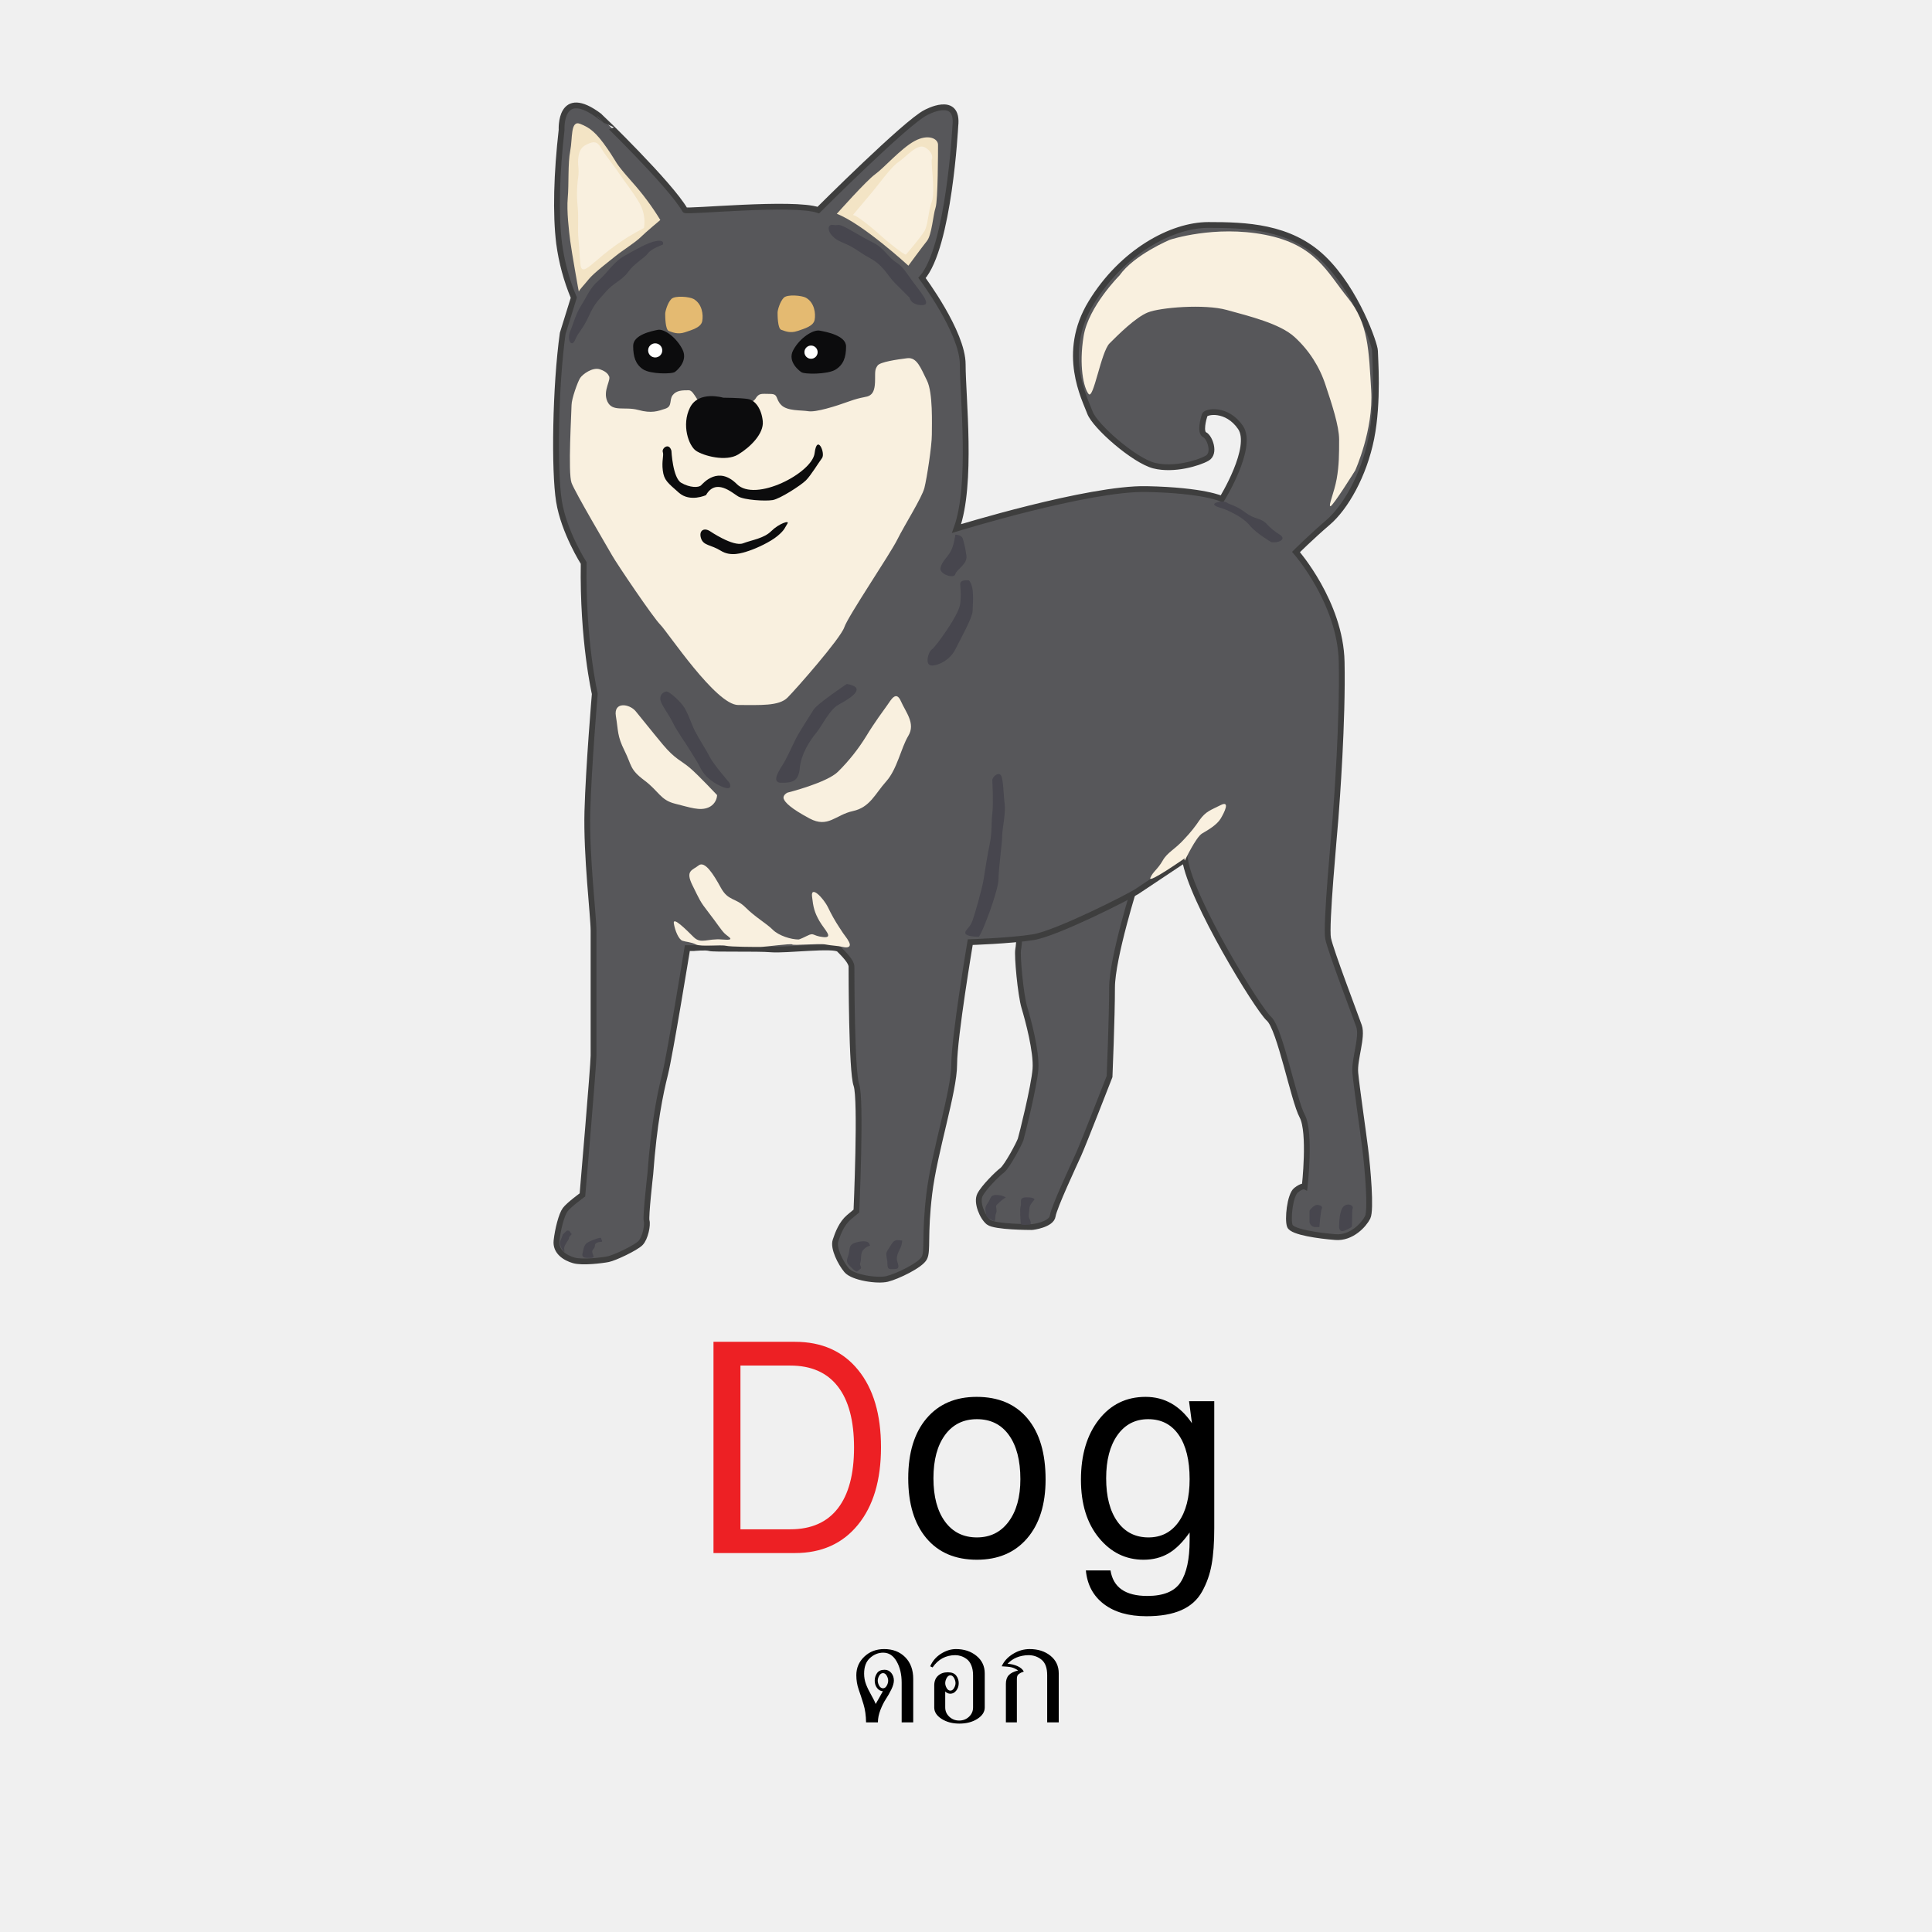
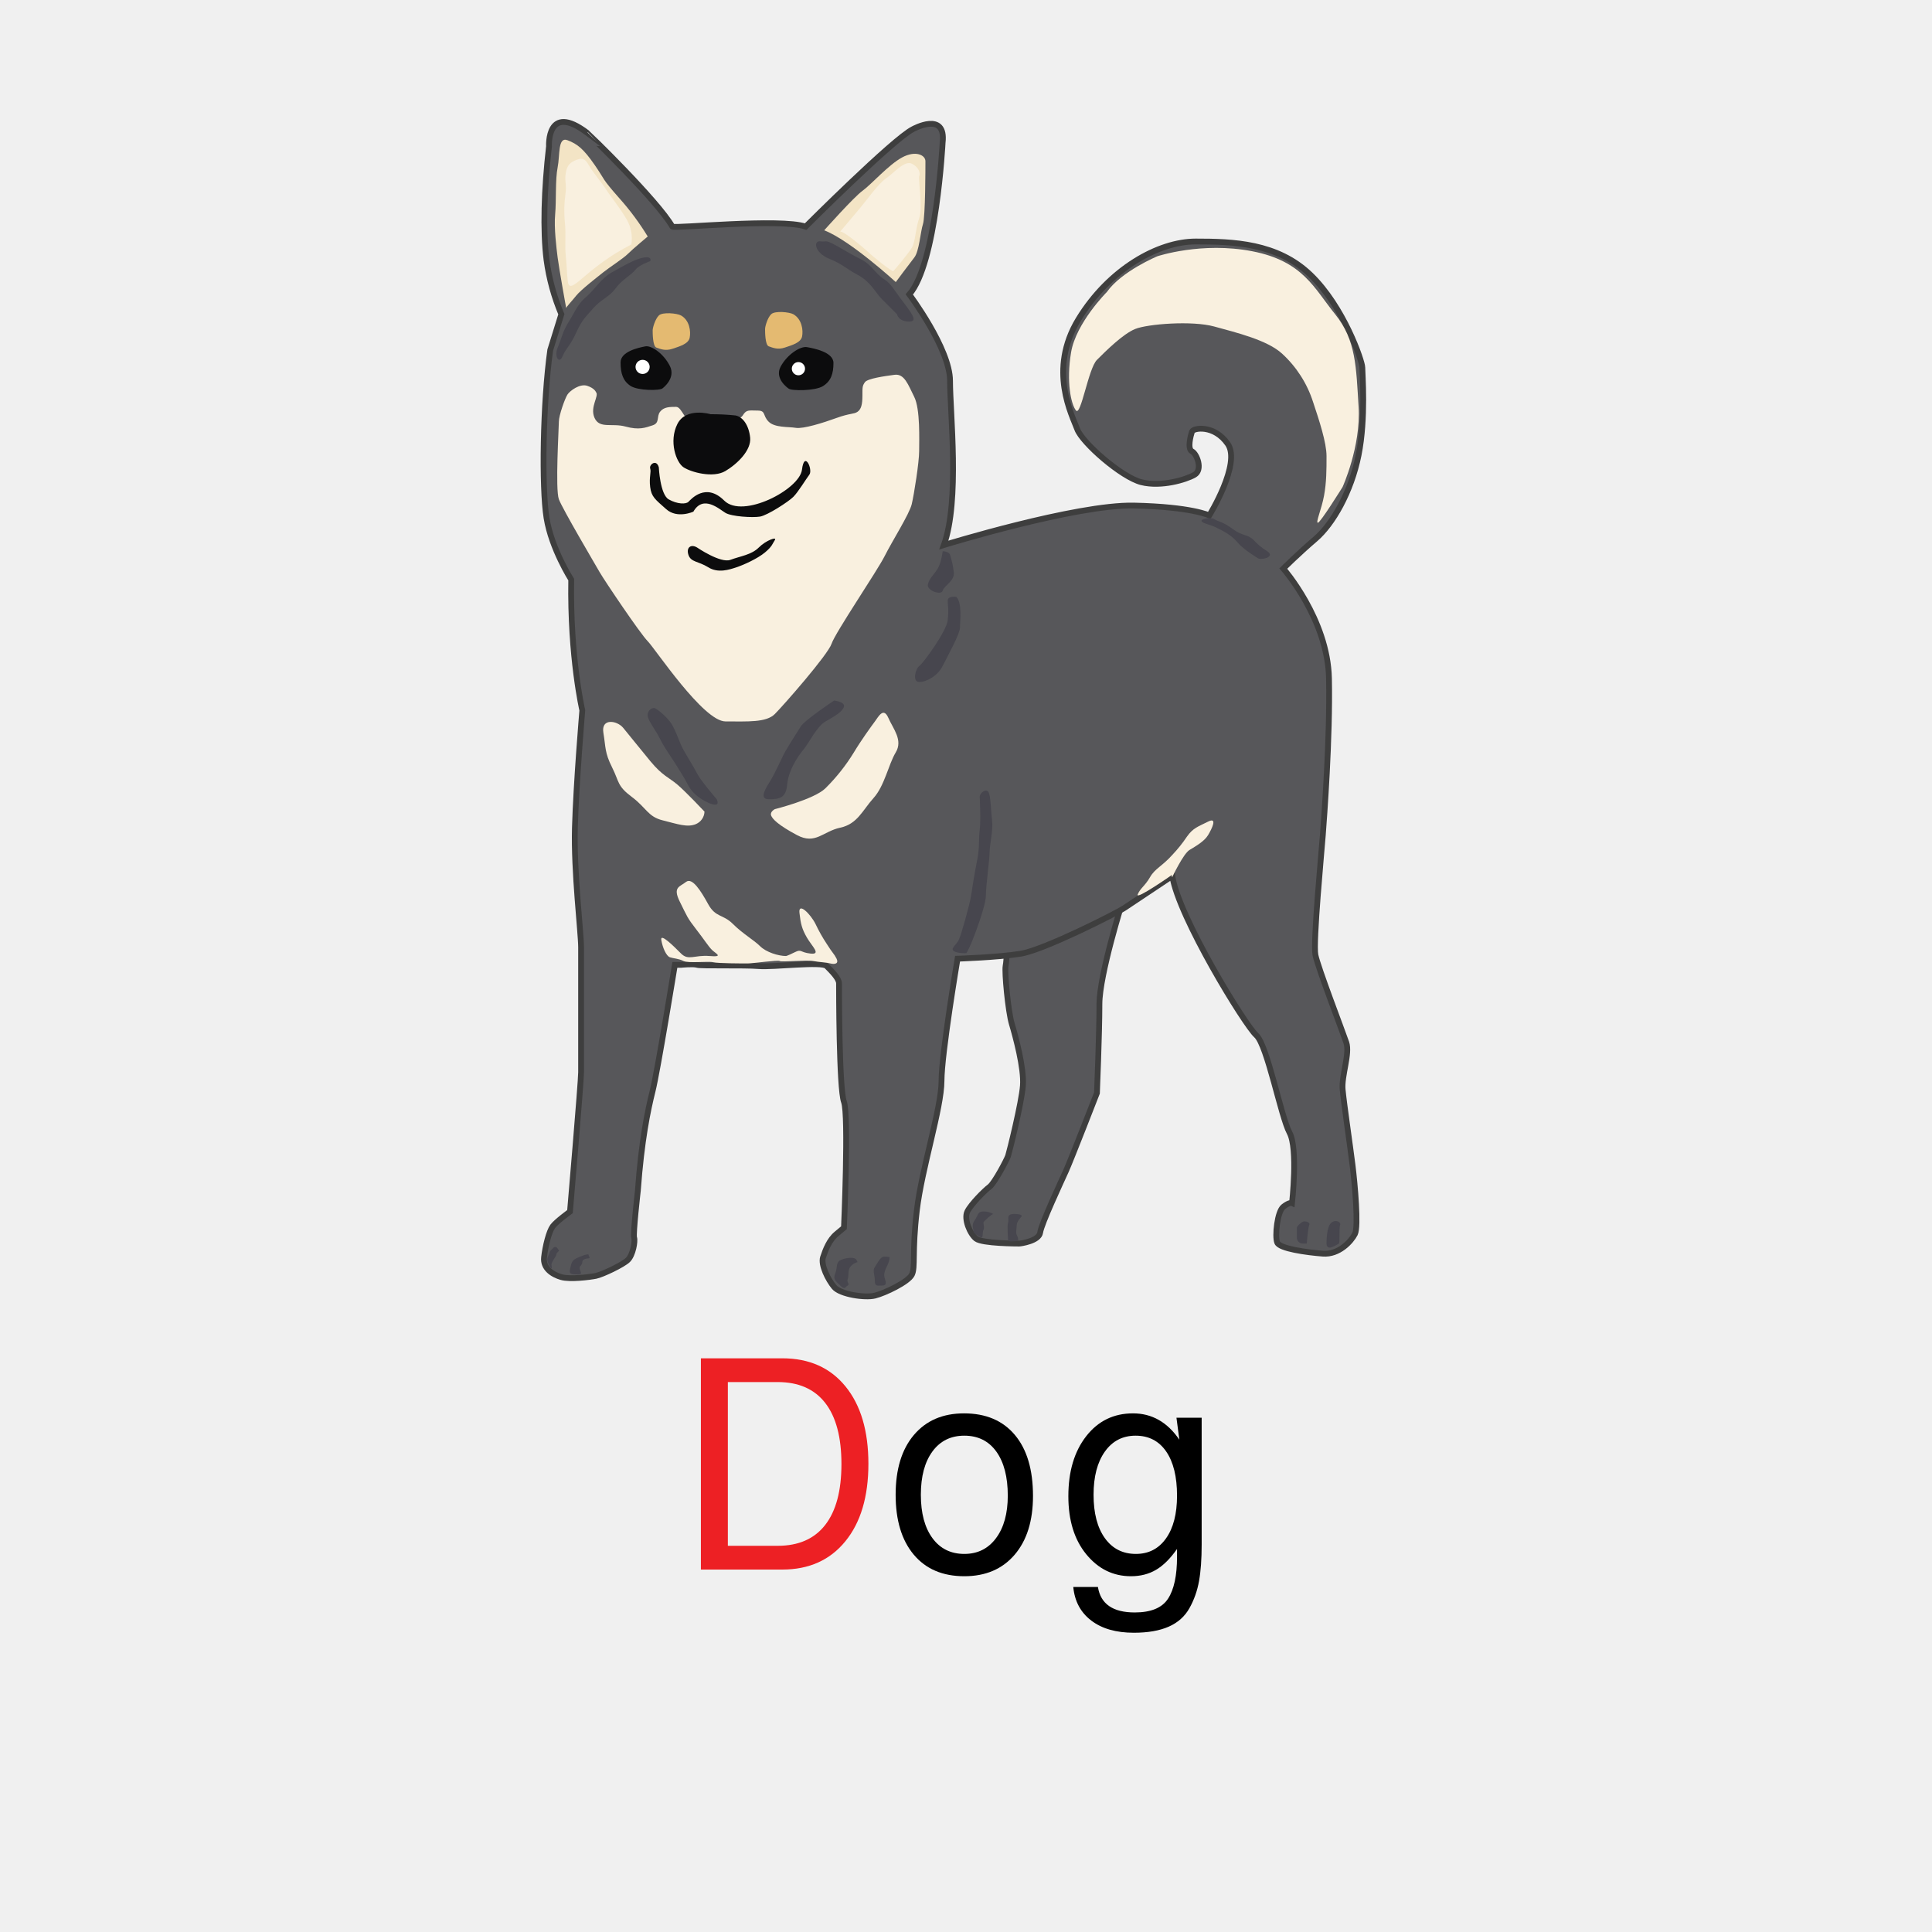
<svg xmlns="http://www.w3.org/2000/svg" id="Layer_1" data-name="Layer 1" viewBox="0 0 1000 1000">
  <defs>
    <style>
      .cls-1 {
        font-size: 150px;
        fill: #ed2024;
        font-family: FreeSansBold, FreeSans;
      }

      .cls-2 {
        letter-spacing: -0.01em;
      }

      .cls-2, .cls-3 {
        fill: #000;
      }

      .cls-4 {
-         font-size: 72px;
-         font-family: MicrosoftSansSerif, Microsoft Sans Serif;
-       }
- 
-       .cls-5 {
        fill: #57575a;
        stroke: #3e3e3e;
        stroke-width: 3px;
      }

-       .cls-11, .cls-5 {
+       .cls-10, .cls-4 {
        stroke-miterlimit: 10;
      }

-       .cls-6 {
+       .cls-5 {
        fill: #f3e4c5;
      }

-       .cls-7 {
+       .cls-6 {
        fill: #f9f0df;
      }

-       .cls-8 {
+       .cls-7 {
        fill: #e4ba71;
      }

-       .cls-9 {
+       .cls-8 {
        fill: #0c0c0d;
      }

-       .cls-10 {
+       .cls-9 {
        fill: #fff;
      }

-       .cls-11 {
+       .cls-10 {
        fill: none;
        stroke: #231f20;
        stroke-linecap: round;
      }

-       .cls-12 {
+       .cls-11 {
        fill: #47464e;
      }
    </style>
  </defs>
+   <text class="cls-1" transform="translate(350.78 812.4)">D<tspan class="cls-2" x="108.3" y="0">o</tspan>
+     <tspan class="cls-3" x="197.7" y="0">g</tspan>
+   </text>
  <g>
-     <text class="cls-1" transform="translate(357.3 803.86)">D<tspan class="cls-2" x="108.3" y="0">o</tspan>
-       <tspan class="cls-3" x="197.7" y="0">g</tspan>
-     </text>
-     <text class="cls-4" transform="translate(439.06 891.49)">ดอก</text>
-     <g>
-       <path class="cls-5" d="M587.72,457.54s-12.13,38.32-12.13,53.66-1.28,46-1.28,46-13.42,34.5-16,40.24-12.78,27.47-13.42,31.94-10.22,5.75-10.86,5.75-19.16,0-22.35-2.55-6.39-10.22-4.48-14.06,8.95-10.85,11.5-12.77,8.95-14,9.58-16,7-27.47,7.67-36.41-3.83-25.56-5.75-31.94-3.83-26.83-3.19-30,.64-10.86.64-10.86,19.8-17.88,28.74-21.08S587.72,457.54,587.72,457.54Z" />
-       <path class="cls-5" d="M354.56,108.75c.63,1.11,56.22-4.47,69,0,0,0,45.36-45.35,55.58-50.46,0,0,17.24-9.59,15.33,7,0,0-3.2,62.61-17.25,78.58,0,0,21.08,28.1,21.08,44.71s5.11,62-3.19,85c0,0,68.35-21.08,98.37-20.44s39,5.11,39,5.11,16.61-26.83,9.58-37.05-17.88-8.3-18.52-6.39-2.56,9,0,10.22,5.75,9.59,1.27,12.14-17.24,6.39-27.46,3.83-30.67-20.44-33.22-27.47-15.33-30.66.64-56.85,41.52-40.24,60.68-40.24,42.16.64,59.41,17.24,26.83,44.72,26.83,47.91,1.92,26.2-1.92,45.36-13.41,35.77-22.35,43.44-16.61,15.33-16.61,15.33,23,26.19,23.63,56.85-2.55,72.83-3.19,81.13-5.11,55.58-3.83,62,14,39.61,16,45.36-2.56,17.25-1.92,24.27,3.83,28.75,5.11,39,3.19,31.94,1.28,35.77-8.31,10.86-16.61,10.22-22.36-2.55-23.64-5.75,0-16,3.2-18.52,4.47-1.92,4.47-1.92,3.19-28.1-1.28-36.41-11.5-45.35-17.25-50.46-40.24-61.33-43.43-82.41l-24.92,16.61c-3.83,2.55-41.52,21.72-53.66,23.64s-32.58,2.55-32.58,2.55-8.3,49.19-8.3,63.24S483.6,596.16,481,617.88s-.64,29.38-2.55,33.21-14.06,9.59-19.17,10.86-17.88-.64-21.08-4.47-7-11.5-5.75-15.33,3.2-8.94,7-12.14l3.83-3.19s2.56-58.13,0-65.16-2.55-58.77-2.55-61.32-3.83-6.39-6.39-8.95-27.47.64-35.13,0-30,0-31.94-.64-8.31,0-8.31,0h-3.19s-8.94,54.94-11.5,65.16-5.75,25.55-7.67,51.75c0,0-2.55,22.35-1.91,24.27s-.64,8.94-3.2,11.5-13.41,7.66-16.6,8.3-13.42,1.92-17.89.64-9.58-4.47-8.94-10.22,2.55-13.41,4.47-16,8.94-7.67,8.94-7.67,5.75-67.07,5.75-72.18V481.81c0-7.66-3.83-39-3.19-62s3.83-60.69,3.83-60.69-6.39-27.47-5.75-67.71c0,0-10.22-16-12.78-31.94s-1.91-59.41,1.92-86.88l5.75-18.52A110.1,110.1,0,0,1,289.4,126c-1.91-15.33-1.27-36.41,1.28-58.77,0,0-1.28-23,19.8-7C310.48,60.2,346.9,95.34,354.56,108.75Z" />
-       <path class="cls-6" d="M341.78,113.86s-7.66,6.39-10.22,8.94-9.58,7-12.77,9.59-11.5,8.94-14.06,12.13-5.11,5.75-5.11,6.39-3.83-21.08-4.47-26.19-1.91-15.33-1.28-22.36,0-17.88,1.28-24.27,0-16,5.11-14,8.31,4.47,14.06,12.77,3.19,6.39,12.77,17.25A134.09,134.09,0,0,1,341.78,113.86Z" />
-       <path class="cls-7" d="M333.32,118A19.54,19.54,0,0,0,331,105.14c-3.74-6.45-8.13-11.62-10.63-15.49s-6.89-9.05-8.76-12.27-3.13-4.52-6.34-3.29-5.15,2.48-5.85,6.94.55,5.76-.17,10.86a61.28,61.28,0,0,0-.22,15.33c.54,6.4-.18,11.5.39,16.62s.5,8.95,1.08,13.43,3.81,1.33,9-3.06a127.89,127.89,0,0,1,12.27-9.4C326.23,121.68,333.32,118,333.32,118Z" />
-       <path class="cls-6" d="M433.13,110.67s15.33-17.25,19.81-20.44S466.35,76.81,473.38,73s12.14-1.28,12.14,1.91,0,28.75-1.28,32.58-1.92,14.06-4.47,17.25-9.59,12.78-9.59,12.78S446.55,115.78,433.13,110.67Z" />
-       <path class="cls-7" d="M441.44,111.31s7-8.31,10.22-12.14,9.58-12.78,13.41-15.33,9.59-9.58,13.42-7.67,4.47,5.11,3.83,6.39,1.92,16.61,0,21.72-1.92,12.14-3.83,15.33-8.94,11.5-9.58,12.14-11.5-8.31-12.14-9S444,111.31,441.44,111.31Z" />
-       <path class="cls-8" d="M417.16,154.11c-2-1.15-9.58-1.92-11.49,0s-3.2,6.38-3.2,7.66,0,8.31,1.92,8.95,4.47,1.91,8.3.63,8.31-2.55,8.95-5.75S421.64,156.66,417.16,154.11Z" />
-       <path class="cls-8" d="M359,154.75c-2-1.15-9.58-1.92-11.5,0s-3.19,6.38-3.19,7.66,0,8.31,1.92,8.94,4.47,1.92,8.3.64,8.31-2.55,8.94-5.75S363.5,157.3,359,154.75Z" />
-       <path class="cls-9" d="M349.45,192.43s7-5.11,3.83-11.49-9.58-10.86-12.77-10.22-12.78,2.55-12.78,8.3,1.28,9.58,5.11,12.14S348.17,193.71,349.45,192.43Z" />
-       <path class="cls-9" d="M414.68,192.56s-7.52-5-4.1-11.34,10.26-10.72,13.67-10.09,13.67,2.52,13.67,8.19-1.36,9.46-5.46,12S416.05,193.83,414.68,192.56Z" />
-       <circle class="cls-10" cx="339.13" cy="181.37" r="3.66" />
-       <circle class="cls-10" cx="419.79" cy="182.28" r="3.42" />
-       <path class="cls-7" d="M315,194.35s-.64-1.92-4.48-3.19-8.94,2.55-10.22,4.47-4.47,10.86-4.47,14.05-1.92,35.14,0,40.25,18.53,33.21,21.08,37.69,21.08,31.94,24.91,35.77,28.75,41.52,40.25,41.52,21.08.64,25.55-3.83,27.47-30.66,29.39-36.41S460.6,287,464.43,279.31s12.78-21.72,14.06-26.83,3.83-21.72,3.83-27.47.64-21.72-2.55-28.1-5.11-12.14-10.22-11.5-14.06,1.91-15.34,3.83-1.27,2.56-1.27,7-.64,7-2.56,8.3-3.83.64-10.86,3.2-17.25,5.74-21.08,5.11-10.86,0-14.05-3.2-1.28-5.75-5.75-5.75-5.75-.64-7.67,2.56-17.25,7.66-23.63,5.75S359.67,202,356.48,202s-6.39,0-8.31,2.55,0,5.75-3.83,7-7,2.55-14,.64-13.42,1.27-16-4.47S316.87,196.27,315,194.35Z" />
-       <path class="cls-11" d="M365.42,213.51s-2.55,1.28-2.55,3.2-.64,5.11,2.55,4.47,6.39,1.28,8.3,0,4.48-4.47,3.84-5.75S365.42,213.51,365.42,213.51Z" />
-       <path class="cls-9" d="M347.53,233.32s.64,14.05,5.11,16.61,8.95,2.55,10.23,1.27,8.94-10.22,18.52-.63,39-5.75,40.25-16,5.74,0,3.83,2.55-5.75,8.94-8.31,11.5-13.41,9.58-17.24,10.22-14.7,0-17.89-1.92-11.5-9.58-16.61-.64c0,0-8.3,3.84-14.05-1.27s-7.67-6.39-8.31-11.5.64-7.67,0-9.58S346.26,228.85,347.53,233.32Z" />
-       <path class="cls-9" d="M367.34,274.84s12.13,8.3,17.24,6.39,10.86-2.56,14.7-6.39,9.58-5.75,8.3-3.83-1.28,3.19-5.11,6.38-10.86,6.39-14.69,7.67-9.58,3.19-14.69,0-8.95-2.55-10.22-6.39S364.14,272.92,367.34,274.84Z" />
-       <path class="cls-7" d="M407.58,410.27s20.44-5.11,26.19-10.86a98.3,98.3,0,0,0,14.69-18.53c3.84-6.39,9-13.41,10.86-16s4.48-7.66,7-1.92,7.67,11.5,3.83,17.89-5.75,17.25-11.49,23.64-8.31,13.41-17.25,15.33-12.78,8.94-22.36,3.83-12.78-8.3-13.41-10.22S407.58,410.27,407.58,410.27Z" />
-       <path class="cls-7" d="M371.17,411.54s-9.58-10.22-14.05-14.05-7.67-4.47-14.06-12.14S332.2,371.94,329,368.1s-11.5-5.11-10.22,2.56.64,10.22,4.47,17.89,2.55,9.58,10.22,15.33,8.3,10.22,16,12.13,12.78,3.84,17.25,1.92A7.31,7.31,0,0,0,371.17,411.54Z" />
-       <path class="cls-12" d="M501.49,300.39s-4.48-.64-4.48,1.92.64,4.47,0,10.22-12.77,22.36-14.69,23.63-3.83,8.31,0,8.31,9.58-3.2,12.14-8.31,8.94-16.6,8.94-19.8S504.68,303.59,501.49,300.39Z" />
-       <path class="cls-12" d="M494.46,276.76s-.64,5.75-2.56,8.94-4.47,5.11-5.11,8.3,7,5.75,7.67,3.2,6.39-5.11,5.75-9.58a49.94,49.94,0,0,0-1.92-8.95C497.65,276.76,494.46,276.76,494.46,276.76Z" />
-       <path class="cls-12" d="M438.24,354.05S422.91,364.27,421,367.47s-7,10.86-8.95,14.69-4.47,9.58-6.38,12.77-7,10.23-1.28,10.23,8.94-.64,9.58-7.67,5.11-14.05,8.3-17.89,7-12.13,11.5-14.69,9-5.11,9.58-7.66S438.24,354.05,438.24,354.05Z" />
-       <path class="cls-12" d="M377.56,405.16s-8.31-9.59-10.22-13.42-5.75-9.58-7.67-13.41-3.83-10.23-6.39-13.42-7-7-8.3-7a3.6,3.6,0,0,0-3.2,3.84c0,2.55,3.84,7,6.39,12.13s6.39,10.22,8.31,13.42,4.47,7,5.75,9.58a18.5,18.5,0,0,0,5.75,7C371.17,406.43,380.11,410.9,377.56,405.16Z" />
-       <path class="cls-12" d="M513.62,403.88s.64,12.13,0,17.25,0,8.94-1.28,15.33-2.55,14.05-3.19,18.52-5.11,20.44-6.39,23-4.47,4.47-2.55,5.75,6.45,1.1,6.45,1.1.57-.46,2.49-4.94,7.67-19.8,7.67-24.91,1.91-18.52,1.91-22.36S520.65,421.13,520,416s-.64-12.77-1.92-14.69S513.62,402,513.62,403.88Z" />
-       <path class="cls-7" d="M613.28,445.4s5.74-12.14,8.94-14,7.66-4.48,9.58-7.67,5.11-9.58,0-7-7.66,3.2-10.86,7.67a70.46,70.46,0,0,1-7.66,9.58c-5.11,5.75-8.95,7-11.5,11.5s-5.11,5.75-6.39,8.94,17.89-10.22,17.89-10.22A.89.89,0,0,0,613.28,445.4Z" />
-       <path class="cls-12" d="M470.82,154.11l-7.66-7.67c-3.84-3.83-5.75-8.94-12.78-12.78s-7-5.11-14.69-8.3-8.31-9.58-4.47-8.94,1.27-1.92,12.13,4.47,10.23,4.47,16,10.86,5.11,2.55,10.86,10.86,12.78,15.33,7,15.33S470.82,154.11,470.82,154.11Z" />
-       <path class="cls-12" d="M343.06,126.64s-5.75,1.91-7.66,4.47-7,5.11-10.22,9.58-7.67,5.75-11.5,10.22-5.75,5.75-8.95,12.78-5.11,7.66-7,12.14-4.47,0-2.56-4.48,2.56-8.3,5.75-13.41,4.47-8.94,8.94-12.78,7.67-9.58,13.42-12.77,12.14-7,16.61-7.67S343.06,126.64,343.06,126.64Z" />
-       <path class="cls-7" d="M413.33,486.28c-3.83,0-10.22-1.91-13.41-5.11s-8.95-6.39-14.06-11.5-8.94-3.19-12.77-10.22-8.31-14.05-11.5-11.5-7,2.56-3.2,10.23,3.84,8.3,8.31,14.05,6.39,8.94,8.3,10.86,6.39,3.83-1.28,3.19S362.87,488.84,359,485s-10.86-10.86-10.22-7,2.56,8.3,4.47,8.94,4.47.64,7,1.92,12.78,0,15.33.64,15.33.64,17.89.64,16-1.92,16.61-1.28,14.05-.64,17.24,0,6.39.64,8.95,1.28,4.47,0,3.19-2.56-1.91-2.55-5.11-7.67a83.55,83.55,0,0,1-5.75-10.22c-2.55-5.11-8.94-11.49-8.3-5.75s1.28,8.31,3.83,12.78,7.67,8.94,1.92,8.31-4.47-2.56-8.31-.64S413.33,486.28,413.33,486.28Z" />
-       <path class="cls-12" d="M699.51,635.12c.64,0,0-8.3.64-9.58s-1.91-3.19-4.47-1.28-2.55,9.59-2.55,10.86.63,2.56,2.55,1.92A18.68,18.68,0,0,0,699.51,635.12Z" />
-       <path class="cls-12" d="M682.9,635.12s.64-8.3,1.28-9.58-1.28-1.91-2.55-1.91-3.84,2.55-3.84,3.19v5.11a3,3,0,0,0,3.2,3.19Z" />
-       <path class="cls-12" d="M535.34,621.07s-2.55,2.56-2.55,4.47-.64,3.83,0,5.11,1.27,3.2,0,3.2-4.48.63-4.48-.64-.63-7,0-9-1.27-4.47,3.2-4.47S535.34,621.07,535.34,621.07Z" />
-       <path class="cls-12" d="M520.65,619.79c-.64,0-5.11,3.84-5.11,4.47s.64,2.56,0,3.84,0,4.47-1.28,3.83-3.83-1.92-3.83-3.19-1.28-3.2.64-5.75,1.27-4.48,4.47-4.48A9.83,9.83,0,0,1,520.65,619.79Z" />
-       <path class="cls-12" d="M467,642.15a11,11,0,0,1-1.28,4.47c-1.28,2.56-1.91,4.47-1.28,6.39s1.28,3.83-1.27,3.83-3.84.64-3.84-2.55-1.27-5.11,0-7,2.56-4.47,3.84-5.11S467,642.15,467,642.15Z" />
-       <path class="cls-12" d="M450.38,644.71a7.19,7.19,0,0,0-3.83,2.55c-1.28,1.92-.64,5.11-1.28,6.39s1.28,2.55,0,3.19-1.28,2.56-3.83,0-3.83-3.19-2.56-6.39,0-5.74,3.2-7,7-1.28,7.66,0Z" />
-       <path class="cls-12" d="M311.12,642.79s-3.19,0-3.19,1.92-1.92,1.91-1.28,3.83,1.28,2.55-1.28,2.55-4.47,0-3.83-2.55.64-4.47,3.19-5.75,6.39-2.56,6.39-1.92S312.4,642.79,311.12,642.79Z" />
-       <path class="cls-12" d="M291.32,639l1.92-1.92a1.39,1.39,0,0,1,1.91.64c.64,1.28,1.28.64,0,1.92s0,.63-1.28,2.55S292,645.34,292,646s.64,3.2-.64,1.28-1.92-3.83-1.28-5.11A30.35,30.35,0,0,0,291.32,639Z" />
-       <path class="cls-12" d="M658,280.59s-7.66-4.47-10.86-8.31-7-5.74-10.86-7.66-6.39-1.92-7.66-3.2,4.47-2.55,6.38-1.27,4.48,1.27,9.59,5.11,7.66,2.55,10.86,5.75a30.9,30.9,0,0,0,7,5.75C666.3,279.31,661.19,281.23,658,280.59Z" />
-       <path class="cls-9" d="M374.36,205.85S361.59,202,357.12,211s-.64,19.8,3.19,22.36,15.33,5.75,21.72,1.91,13.41-10.86,12.78-17.24-3.84-10.86-7.67-11.5S374.36,205.85,374.36,205.85Z" />
-       <path class="cls-7" d="M701.43,243.54s9.58-21.08,8.3-41.52-1.27-34.5-12.13-47.91S681,126.64,654.8,121.53s-49.19,2.55-49.19,2.55-18.53,7.67-26.19,18.53c0,0-16,16-18.53,31.3s0,26.83,2.56,30,6.39-21.72,10.86-26.19,13.41-13.41,19.8-16,29.39-4.47,40.88-1.28,27.47,7,35.14,14.06a57.78,57.78,0,0,1,16,24.91c3.19,9.58,7,21.08,7,28.11s0,13.41-1.28,20.44-4.47,14.05-3.2,14.05S701.43,243.54,701.43,243.54Z" />
-     </g>
+     <path class="cls-4" d="M581.2,466.08s-12.14,38.33-12.14,53.66-1.28,46-1.28,46-13.41,34.49-16,40.24S539,633.45,538.4,637.92s-10.22,5.75-10.86,5.75-19.16,0-22.36-2.55-6.39-10.23-4.47-14.06,8.94-10.86,11.5-12.77,8.94-14.06,9.58-16,7-27.47,7.67-36.42-3.84-25.55-5.75-31.94-3.84-26.83-3.2-30,.64-10.86.64-10.86S541,471.19,549.9,468,581.2,466.08,581.2,466.08Z" />
+     <path class="cls-4" d="M348,117.3c.63,1.11,56.21-4.47,69,0,0,0,45.35-45.36,55.57-50.47,0,0,17.25-9.58,15.33,7,0,0-3.19,62.6-17.24,78.57,0,0,21.08,28.11,21.08,44.72s5.11,62-3.2,85c0,0,68.36-21.08,98.38-20.44s39,5.11,39,5.11,16.6-26.83,9.58-37-17.89-8.31-18.53-6.39-2.55,8.94,0,10.22,5.75,9.58,1.28,12.14-17.25,6.39-27.47,3.83-30.66-20.44-33.22-27.47-15.33-30.66.64-56.85S599.72,125,618.89,125s42.16.64,59.41,17.25,26.83,44.72,26.83,47.91,1.91,26.19-1.92,45.36-13.41,35.77-22.36,43.44-16.61,15.33-16.61,15.33,23,26.19,23.64,56.85-2.56,72.82-3.19,81.13-5.11,55.57-3.84,62,14.06,39.61,16,45.36-2.55,17.24-1.91,24.27,3.83,28.75,5.11,39,3.19,31.94,1.27,35.77-8.3,10.86-16.6,10.22-22.36-2.55-23.64-5.75,0-16,3.19-18.52,4.48-1.92,4.48-1.92,3.19-28.11-1.28-36.41-11.5-45.36-17.25-50.47-40.24-61.32-43.44-82.4l-24.91,16.61c-3.83,2.55-41.52,21.72-53.66,23.63s-32.58,2.56-32.58,2.56-8.3,49.19-8.3,63.24-10.22,45.35-12.78,67.07-.64,29.39-2.56,33.22-14,9.58-19.16,10.86-17.89-.64-21.08-4.47-7-11.5-5.75-15.33,3.2-9,7-12.14l3.83-3.19s2.56-58.13,0-65.16-2.55-58.77-2.55-61.33-3.84-6.38-6.39-8.94-27.47.64-35.14,0-30,0-31.94-.64-8.3,0-8.3,0h-3.2s-8.94,54.94-11.49,65.16-5.75,25.55-7.67,51.74c0,0-2.55,22.36-1.92,24.28s-.63,8.94-3.19,11.5-13.41,7.66-16.61,8.3-13.41,1.92-17.88.64-9.59-4.47-8.95-10.22,2.56-13.42,4.47-16,8.95-7.67,8.95-7.67,5.75-67.07,5.75-72.18V490.36c0-7.67-3.84-39-3.2-62s3.83-60.68,3.83-60.68S295,340.24,295.66,300c0,0-10.23-16-12.78-31.94s-1.92-59.41,1.92-86.88l5.75-18.53a110,110,0,0,1-7.67-28.1c-1.92-15.34-1.28-36.42,1.28-58.77,0,0-1.28-23,19.8-7C304,68.75,340.37,103.88,348,117.3Z" />
+     <path class="cls-5" d="M335.26,122.41s-7.66,6.39-10.22,8.94-9.58,7-12.78,9.58-11.49,8.95-14.05,12.14-5.11,5.75-5.11,6.39-3.83-21.08-4.47-26.19-1.92-15.33-1.28-22.36,0-17.89,1.28-24.27,0-16,5.11-14.06,8.3,4.47,14.05,12.78,3.2,6.39,12.78,17.25A134.09,134.09,0,0,1,335.26,122.41Z" />
+     <path class="cls-6" d="M326.79,126.5a19.57,19.57,0,0,0-2.36-12.81c-3.74-6.45-8.14-11.62-10.63-15.49s-6.9-9-8.77-12.27-3.12-4.52-6.34-3.29-5.14,2.48-5.85,6.94.55,5.76-.16,10.86a61.72,61.72,0,0,0-.23,15.33c.55,6.39-.17,11.49.39,16.61s.51,9,1.08,13.43,3.82,1.34,9-3.06a132.6,132.6,0,0,1,12.28-9.4C319.71,130.23,326.79,126.5,326.79,126.5Z" />
+     <path class="cls-5" d="M426.61,119.21s15.33-17.24,19.8-20.44,13.42-13.41,20.44-17.24S479,80.25,479,83.44s0,28.75-1.28,32.58-1.91,14-4.47,17.25S463.66,146,463.66,146,440,124.33,426.61,119.21Z" />
+     <path class="cls-6" d="M434.91,119.85s7-8.3,10.23-12.13,9.58-12.78,13.41-15.33,9.58-9.59,13.41-7.67,4.48,5.11,3.84,6.39,1.91,16.61,0,21.72S473.88,125,472,128.16s-8.94,11.5-9.58,12.14-11.5-8.31-12.13-9S437.47,119.85,434.91,119.85Z" />
+     <path class="cls-7" d="M410.64,162.65c-2-1.14-9.58-1.91-11.5,0S396,169,396,170.32s0,8.3,1.91,8.94,4.48,1.92,8.31.64,8.3-2.55,8.94-5.75S415.11,165.21,410.64,162.65Z" />
+     <path class="cls-7" d="M352.51,163.29c-2-1.14-9.58-1.91-11.5,0s-3.19,6.39-3.19,7.67,0,8.3,1.91,8.94,4.47,1.92,8.31.64,8.3-2.56,8.94-5.75S357,165.85,352.51,163.29Z" />
+     <path class="cls-8" d="M342.93,201s7-5.11,3.83-11.5-9.58-10.86-12.78-10.22-12.77,2.56-12.77,8.31,1.28,9.58,5.11,12.13S341.65,202.26,342.93,201Z" />
+     <path class="cls-8" d="M408.16,201.11s-7.52-5-4.1-11.35,10.25-10.71,13.67-10.08,13.67,2.52,13.67,8.19-1.37,9.46-5.47,12S409.53,202.37,408.16,201.11Z" />
+     <circle class="cls-9" cx="332.61" cy="189.91" r="3.66" />
+     <circle class="cls-9" cx="413.26" cy="190.83" r="3.42" />
+     <path class="cls-6" d="M308.43,202.9s-.64-1.92-4.47-3.2-8.94,2.56-10.22,4.48-4.47,10.85-4.47,14-1.92,35.13,0,40.24,18.52,33.22,21.08,37.69,21.08,31.94,24.91,35.78,28.75,41.52,40.25,41.52,21.08.64,25.55-3.84,27.47-30.66,29.38-36.41,23.64-37.69,27.47-45.35,12.78-21.72,14-26.83,3.84-21.72,3.84-27.47.64-21.72-2.56-28.11S468.13,193.32,463,194s-14,1.92-15.33,3.84-1.28,2.55-1.28,7-.64,7-2.55,8.31-3.84.64-10.86,3.19-17.25,5.75-21.08,5.11-10.86,0-14.06-3.19-1.27-5.75-5.75-5.75-5.74-.64-7.66,2.55-17.25,7.67-23.64,5.75-7.66-10.22-10.86-10.22-6.38,0-8.3,2.56,0,5.75-3.83,7-7,2.55-14.06.63-13.41,1.28-16-4.47S310.35,204.81,308.43,202.9Z" />
+     <path class="cls-10" d="M358.9,222.06s-2.56,1.28-2.56,3.2-.64,5.11,2.56,4.47,6.38,1.27,8.3,0,4.47-4.47,3.83-5.75S358.9,222.06,358.9,222.06Z" />
+     <path class="cls-8" d="M341,241.86s.64,14.06,5.11,16.61,8.94,2.56,10.22,1.28,8.94-10.22,18.53-.64,39-5.75,40.24-16,5.75,0,3.83,2.56-5.75,8.94-8.3,11.5-13.42,9.58-17.25,10.22-14.69,0-17.88-1.92-11.5-9.58-16.61-.64c0,0-8.31,3.83-14.06-1.28s-7.66-6.38-8.3-11.49.64-7.67,0-9.59S339.73,237.39,341,241.86Z" />
+     <path class="cls-8" d="M360.81,283.39s12.14,8.3,17.25,6.38,10.86-2.55,14.69-6.38,9.59-5.75,8.31-3.84-1.28,3.2-5.11,6.39-10.86,6.39-14.7,7.67-9.58,3.19-14.69,0-8.94-2.56-10.22-6.39S357.62,281.47,360.81,283.39Z" />
+     <path class="cls-6" d="M401.06,418.81S421.5,413.7,427.25,408a98.24,98.24,0,0,0,14.69-18.52c3.83-6.39,8.94-13.42,10.86-16s4.47-7.67,7-1.92,7.66,11.5,3.83,17.89-5.75,17.25-11.5,23.63-8.3,13.42-17.25,15.33-12.77,8.95-22.35,3.84-12.78-8.31-13.42-10.22S401.06,418.81,401.06,418.81Z" />
+     <path class="cls-6" d="M364.65,420.09s-9.59-10.22-14.06-14-7.66-4.48-14-12.14-10.86-13.42-14.05-17.25-11.5-5.11-10.23,2.56.64,10.22,4.48,17.88,2.55,9.59,10.22,15.33,8.3,10.23,16,12.14,12.77,3.83,17.24,1.92A7.3,7.3,0,0,0,364.65,420.09Z" />
+     <path class="cls-11" d="M495,308.94s-4.47-.64-4.47,1.92.64,4.47,0,10.22-12.78,22.35-14.69,23.63S472,353,475.8,353s9.58-3.2,12.13-8.31,8.95-16.61,8.95-19.8S498.16,312.13,495,308.94Z" />
+     <path class="cls-11" d="M487.93,285.3s-.63,5.75-2.55,8.95-4.47,5.11-5.11,8.3,7,5.75,7.66,3.19,6.39-5.11,5.75-9.58a49.31,49.31,0,0,0-1.91-8.94C491.13,285.3,487.93,285.3,487.93,285.3Z" />
+     <path class="cls-11" d="M431.72,362.6S416.39,372.82,414.47,376s-7,10.86-8.94,14.7-4.47,9.58-6.39,12.77-7,10.22-1.28,10.22,8.95-.64,9.59-7.66,5.11-14.06,8.3-17.89,7-12.14,11.5-14.69,8.94-5.11,9.58-7.67S431.72,362.6,431.72,362.6Z" />
+     <path class="cls-11" d="M371,413.7s-8.3-9.58-10.22-13.41-5.75-9.58-7.66-13.42-3.84-10.22-6.39-13.41-7-7-8.3-7a3.6,3.6,0,0,0-3.2,3.83c0,2.56,3.83,7,6.39,12.14s6.39,10.22,8.3,13.42,4.48,7,5.75,9.58a18.67,18.67,0,0,0,5.75,7C364.65,415,373.59,419.45,371,413.7Z" />
+     <path class="cls-11" d="M507.1,412.42s.64,12.14,0,17.25,0,8.95-1.28,15.33-2.55,14.06-3.19,18.53-5.11,20.44-6.39,23-4.47,4.47-2.56,5.74,6.45,1.1,6.45,1.1.58-.46,2.5-4.93,7.66-19.8,7.66-24.91,1.92-18.53,1.92-22.36,1.92-11.5,1.28-16.61-.64-12.77-1.92-14.69S507.1,410.51,507.1,412.42Z" />
+     <path class="cls-6" d="M606.75,454s5.75-12.14,8.94-14.06,7.67-4.47,9.59-7.66,5.11-9.58,0-7-7.67,3.19-10.86,7.67a71.48,71.48,0,0,1-7.67,9.58c-5.11,5.75-8.94,7-11.5,11.5s-5.11,5.75-6.38,8.94,17.88-10.22,17.88-10.22A.89.89,0,0,0,606.75,454Z" />
+     <path class="cls-11" d="M464.3,162.65,456.63,155c-3.83-3.84-5.75-9-12.77-12.78s-7-5.11-14.69-8.3-8.31-9.58-4.48-9,1.28-1.91,12.14,4.48,10.22,4.47,16,10.86,5.11,2.55,10.86,10.85,12.78,15.34,7,15.34S464.3,162.65,464.3,162.65Z" />
+     <path class="cls-11" d="M336.54,135.18s-5.75,1.92-7.67,4.48-7,5.11-10.22,9.58S311,155,307.15,159.46s-5.75,5.75-8.94,12.78-5.11,7.66-7,12.13-4.47,0-2.55-4.47,2.55-8.3,5.75-13.41,4.47-9,8.94-12.78,7.67-9.58,13.42-12.78,12.13-7,16.6-7.66S336.54,135.18,336.54,135.18Z" />
+     <path class="cls-6" d="M406.81,494.83c-3.84,0-10.22-1.92-13.42-5.11s-8.94-6.39-14.05-11.5S370.4,475,366.56,468s-8.3-14.05-11.5-11.5-7,2.56-3.19,10.22,3.83,8.31,8.3,14.06,6.39,8.94,8.31,10.86,6.39,3.83-1.28,3.19-10.86,2.56-14.69-1.28-10.86-10.86-10.22-7,2.55,8.3,4.47,8.94,4.47.64,7,1.92,12.77,0,15.33.63,15.33.64,17.88.64,16-1.91,16.61-1.27,14.06-.64,17.25,0,6.39.63,8.94,1.27,4.48,0,3.2-2.55-1.92-2.56-5.11-7.67a81,81,0,0,1-5.75-10.22c-2.56-5.11-8.95-11.5-8.31-5.75s1.28,8.31,3.84,12.78,7.66,8.94,1.91,8.3-4.47-2.55-8.3-.64S406.81,494.83,406.81,494.83Z" />
+     <path class="cls-11" d="M693,643.67c.64,0,0-8.3.64-9.58s-1.92-3.2-4.47-1.28-2.56,9.58-2.56,10.86.64,2.56,2.56,1.92A19,19,0,0,0,693,643.67Z" />
+     <path class="cls-11" d="M676.38,643.67s.64-8.3,1.28-9.58-1.28-1.92-2.56-1.92-3.83,2.56-3.83,3.2v5.11a3,3,0,0,0,3.19,3.19Z" />
+     <path class="cls-11" d="M528.82,629.62s-2.56,2.55-2.56,4.47-.64,3.83,0,5.11,1.28,3.19,0,3.19-4.47.64-4.47-.64-.64-7,0-8.94-1.28-4.47,3.2-4.47S528.82,629.62,528.82,629.62Z" />
+     <path class="cls-11" d="M514.13,628.34c-.64,0-5.11,3.83-5.11,4.47s.63,2.56,0,3.83,0,4.48-1.28,3.84-3.84-1.92-3.84-3.2-1.27-3.19.64-5.75,1.28-4.47,4.48-4.47A9.83,9.83,0,0,1,514.13,628.34Z" />
+     <path class="cls-11" d="M460.47,650.7a11,11,0,0,1-1.28,4.47c-1.28,2.55-1.92,4.47-1.28,6.39s1.28,3.83-1.28,3.83-3.83.64-3.83-2.56-1.28-5.11,0-7,2.56-4.47,3.83-5.11S460.47,650.7,460.47,650.7Z" />
+     <path class="cls-11" d="M443.86,653.25a7.25,7.25,0,0,0-3.84,2.56c-1.27,1.91-.63,5.11-1.27,6.39s1.27,2.55,0,3.19-1.28,2.56-3.84,0-3.83-3.19-2.55-6.39,0-5.75,3.19-7,7-1.28,7.67,0Z" />
+     <path class="cls-11" d="M304.6,651.34s-3.2,0-3.2,1.91-1.91,1.92-1.27,3.84,1.27,2.55-1.28,2.55-4.47,0-3.83-2.55.64-4.48,3.19-5.75,6.39-2.56,6.39-1.92S305.88,651.34,304.6,651.34Z" />
+     <path class="cls-11" d="M284.8,647.5l1.91-1.91a1.4,1.4,0,0,1,1.92.64c.64,1.27,1.28.63,0,1.91s0,.64-1.28,2.56-1.92,3.19-1.92,3.83.64,3.19-.63,1.28-1.92-3.83-1.28-5.11A30.13,30.13,0,0,0,284.8,647.5Z" />
+     <path class="cls-11" d="M651.47,289.14s-7.67-4.48-10.86-8.31-7-5.75-10.86-7.66-6.39-1.92-7.67-3.2,4.47-2.55,6.39-1.28,4.47,1.28,9.58,5.11,7.67,2.56,10.86,5.75a30.65,30.65,0,0,0,7,5.75C659.77,287.86,654.66,289.77,651.47,289.14Z" />
+     <path class="cls-8" d="M367.84,214.4s-12.78-3.84-17.25,5.11-.64,19.8,3.2,22.35,15.33,5.75,21.72,1.92,13.41-10.86,12.77-17.25-3.83-10.86-7.66-11.5A117.71,117.71,0,0,0,367.84,214.4Z" />
+     <path class="cls-6" d="M694.91,252.09s9.58-21.09,8.3-41.53-1.28-34.49-12.14-47.91-16.61-27.47-42.8-32.58-49.18,2.56-49.18,2.56-18.53,7.67-26.19,18.52c0,0-16,16-18.53,31.31s0,26.83,2.56,30,6.38-21.72,10.85-26.19,13.42-13.42,19.81-16S617,165.85,628.47,169s27.47,7,35.14,14.05a57.87,57.87,0,0,1,16,24.92c3.19,9.58,7,21.08,7,28.11s0,13.41-1.28,20.44-4.47,14.05-3.19,14.05S694.91,252.09,694.91,252.09Z" />
  </g>
</svg>
